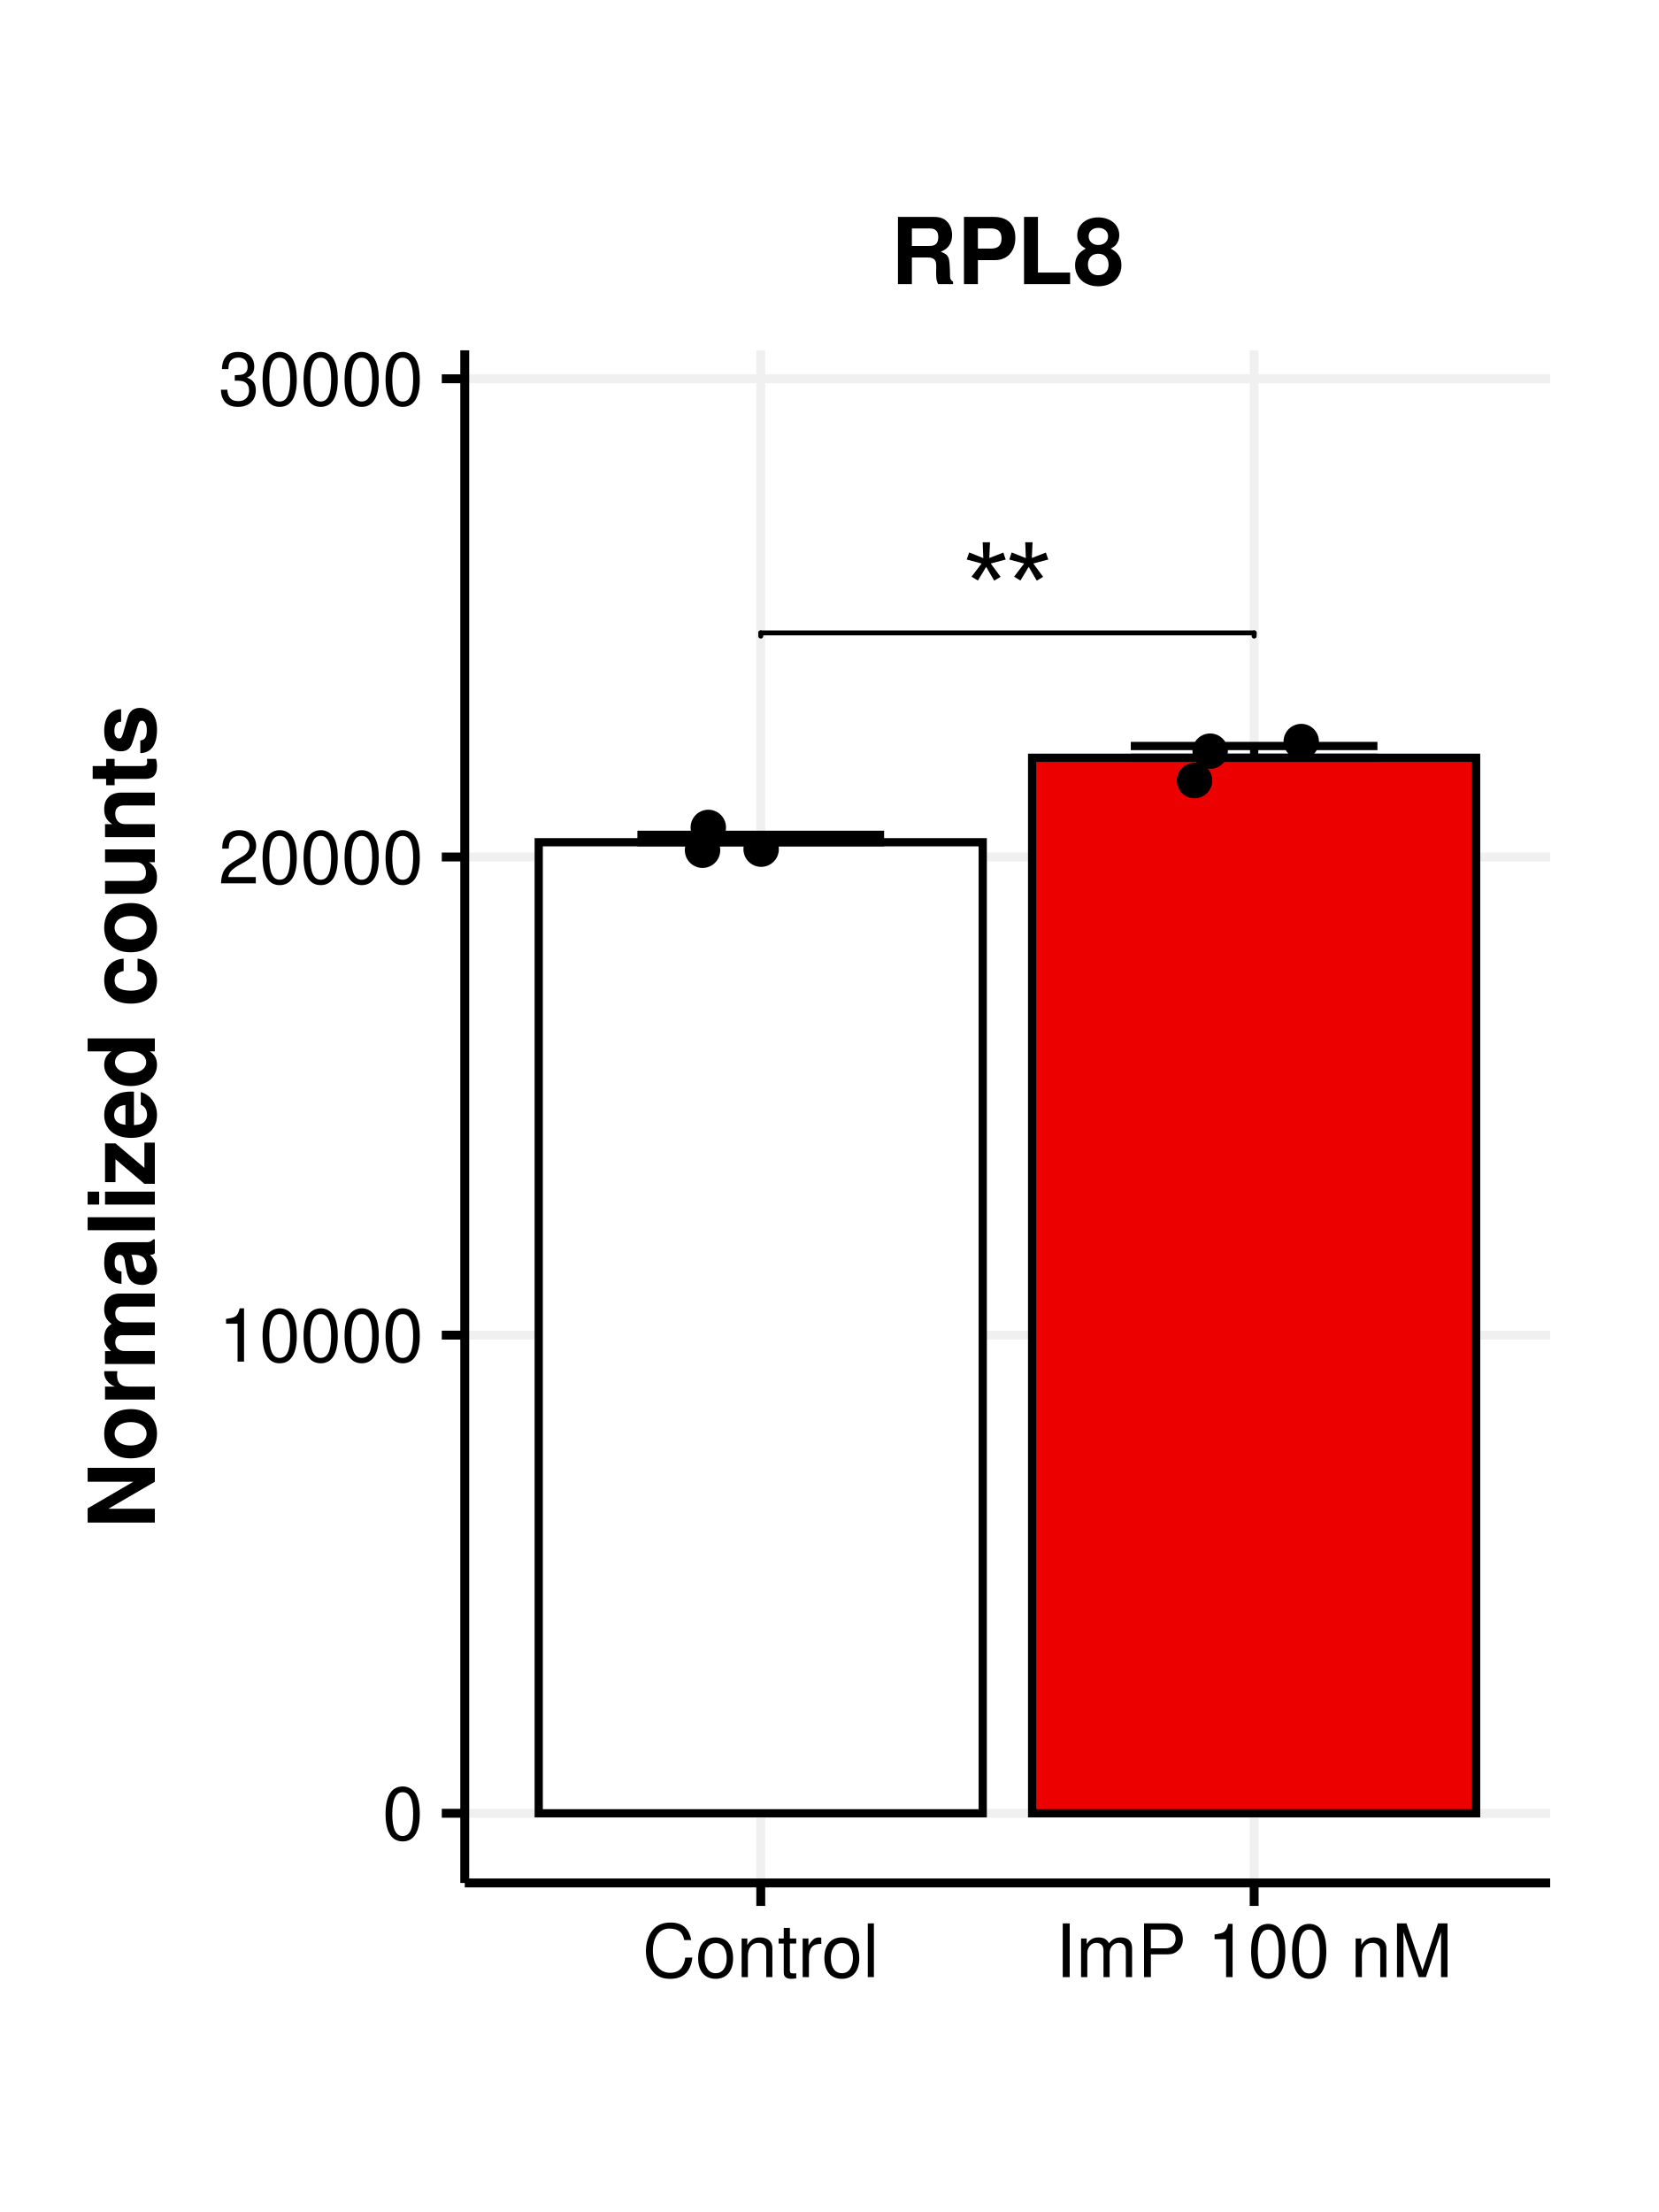
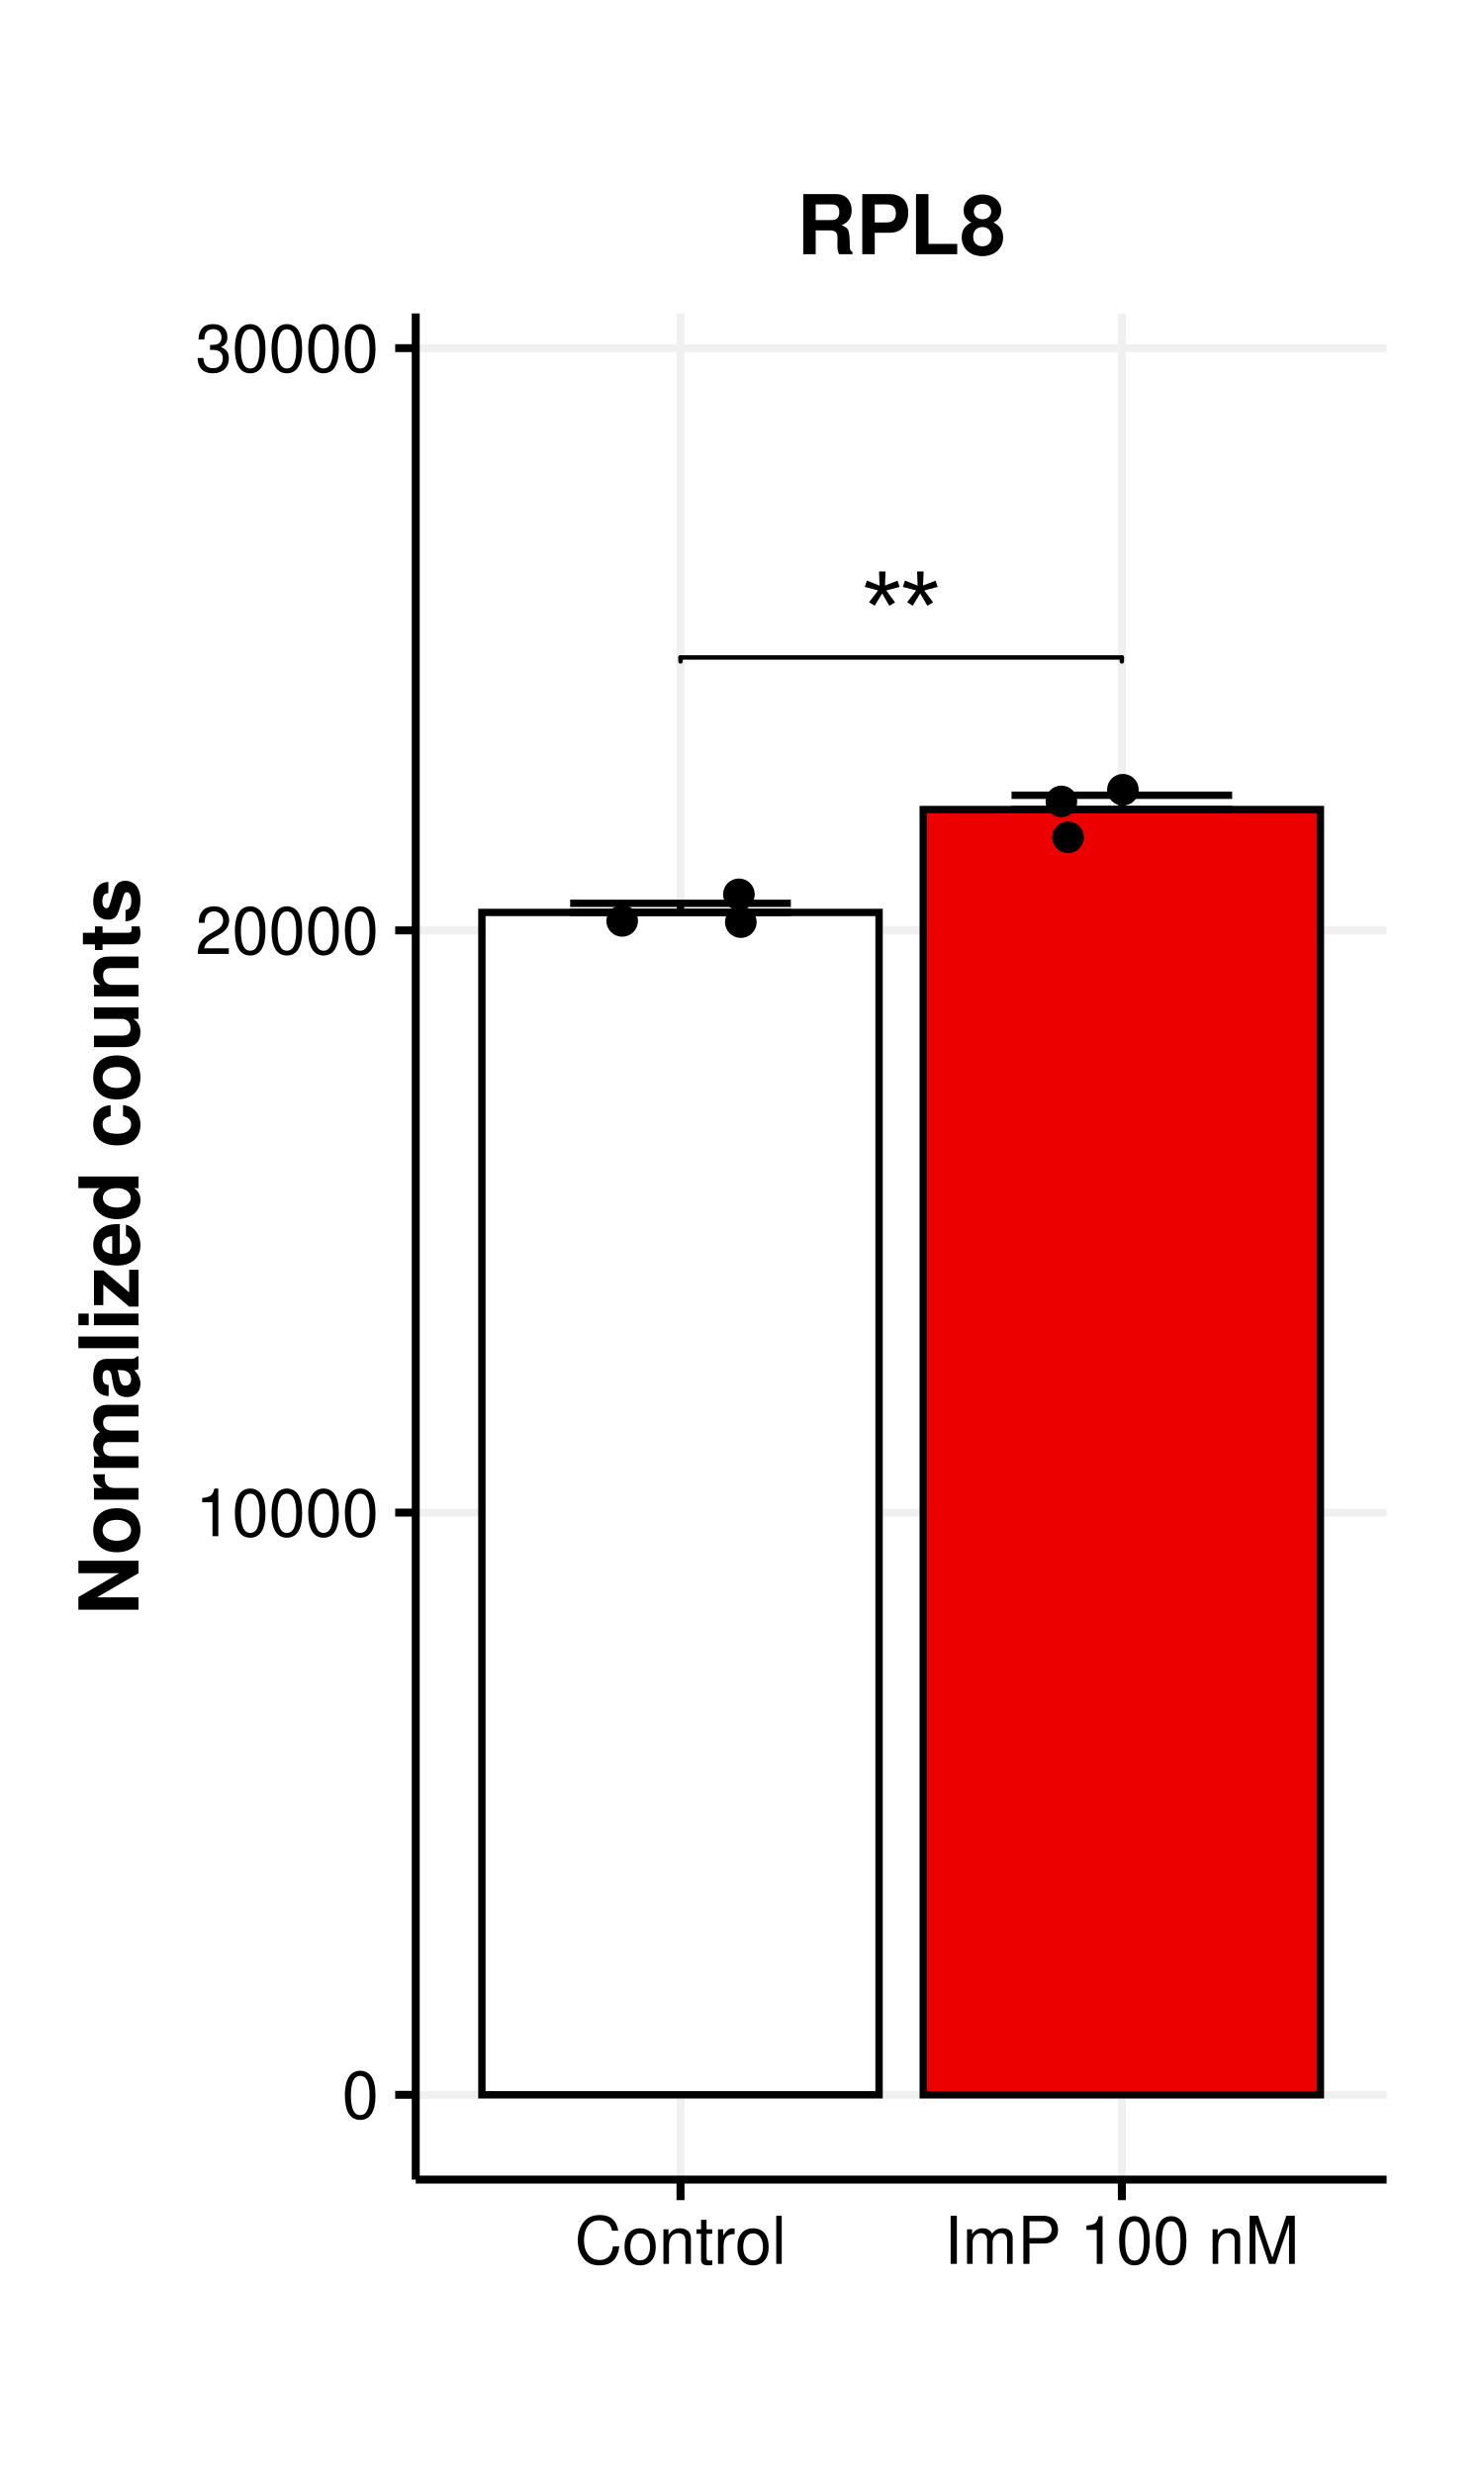
- <svg xmlns="http://www.w3.org/2000/svg" class="svglite" width="216.00pt" height="288.00pt" viewBox="0 0 216.00 288.00">
+ <svg xmlns="http://www.w3.org/2000/svg" class="svglite" width="216.00pt" height="360.00pt" viewBox="0 0 216.00 360.00">
  <defs>
    <style type="text/css">
    .svglite line, .svglite polyline, .svglite polygon, .svglite path, .svglite rect, .svglite circle {
      fill: none;
      stroke: #000000;
      stroke-linecap: round;
      stroke-linejoin: round;
      stroke-miterlimit: 10.00;
    }
    .svglite text {
      white-space: pre;
    }
  </style>
  </defs>
  <rect width="100%" height="100%" style="stroke: none; fill: #FFFFFF;" />
  <defs>
-     <clipPath id="cpMC4wMHwyMTYuMDB8MC4wMHwyODguMDA=">
-       <rect x="0.00" y="0.00" width="216.00" height="288.00" />
+     <clipPath id="cpMC4wMHwyMTYuMDB8MC4wMHwzNjAuMDA=">
+       <rect x="0.00" y="0.00" width="216.00" height="360.00" />
    </clipPath>
  </defs>
-   <g clip-path="url(#cpMC4wMHwyMTYuMDB8MC4wMHwyODguMDA=)">
-     <rect x="0" y="0.00" width="216.00" height="288.00" style="stroke-width: 1.16; stroke: none; fill: #FFFFFF;" />
+   <g clip-path="url(#cpMC4wMHwyMTYuMDB8MC4wMHwzNjAuMDA=)">
+     <rect x="0" y="0.00" width="216.00" height="360.00" style="stroke-width: 1.16; stroke: none; fill: #FFFFFF;" />
  </g>
  <defs>
-     <clipPath id="cpNjAuNTF8MjAxLjgzfDQ1LjYxfDI0NS4xNg==">
-       <rect x="60.51" y="45.61" width="141.32" height="199.55" />
+     <clipPath id="cpNjAuNTF8MjAxLjgzfDQ1LjYxfDMxNy4xNg==">
+       <rect x="60.51" y="45.61" width="141.32" height="271.55" />
    </clipPath>
  </defs>
-   <g clip-path="url(#cpNjAuNTF8MjAxLjgzfDQ1LjYxfDI0NS4xNg==)">
-     <rect x="60.51" y="45.61" width="141.32" height="199.55" style="stroke-width: 1.16; stroke: none; fill: #FFFFFF;" />
-     <polyline points="60.51,236.09 201.83,236.09 " style="stroke-width: 1.16; stroke: #F0F0F0; stroke-linecap: butt;" />
-     <polyline points="60.51,173.83 201.83,173.83 " style="stroke-width: 1.16; stroke: #F0F0F0; stroke-linecap: butt;" />
-     <polyline points="60.51,111.58 201.83,111.58 " style="stroke-width: 1.16; stroke: #F0F0F0; stroke-linecap: butt;" />
-     <polyline points="60.51,49.32 201.83,49.32 " style="stroke-width: 1.16; stroke: #F0F0F0; stroke-linecap: butt;" />
-     <polyline points="99.05,245.16 99.05,45.61 " style="stroke-width: 1.16; stroke: #F0F0F0; stroke-linecap: butt;" />
-     <polyline points="163.29,245.16 163.29,45.61 " style="stroke-width: 1.16; stroke: #F0F0F0; stroke-linecap: butt;" />
-     <rect x="70.14" y="109.66" width="57.81" height="126.43" style="stroke-width: 1.07; stroke-linecap: butt; stroke-linejoin: miter; fill: #FFFFFF;" />
-     <rect x="134.38" y="98.66" width="57.81" height="137.43" style="stroke-width: 1.07; stroke-linecap: butt; stroke-linejoin: miter; fill: #ED0000;" />
-     <polyline points="82.99,108.69 115.11,108.69 " style="stroke-width: 1.07; stroke-linecap: butt;" />
-     <polyline points="99.05,108.69 99.05,109.66 " style="stroke-width: 1.07; stroke-linecap: butt;" />
-     <polyline points="82.99,109.66 115.11,109.66 " style="stroke-width: 1.07; stroke-linecap: butt;" />
-     <polyline points="147.23,97.13 179.34,97.13 " style="stroke-width: 1.07; stroke-linecap: butt;" />
-     <polyline points="163.29,97.13 163.29,98.66 " style="stroke-width: 1.07; stroke-linecap: butt;" />
-     <polyline points="147.23,98.66 179.34,98.66 " style="stroke-width: 1.07; stroke-linecap: butt;" />
-     <circle cx="99.10" cy="110.56" r="1.95" style="stroke-width: 0.71; fill: #000000;" />
-     <circle cx="91.47" cy="110.70" r="1.95" style="stroke-width: 0.71; fill: #000000;" />
-     <circle cx="92.22" cy="107.73" r="1.95" style="stroke-width: 0.71; fill: #000000;" />
-     <circle cx="169.42" cy="96.55" r="1.95" style="stroke-width: 0.71; fill: #000000;" />
-     <circle cx="157.56" cy="97.80" r="1.95" style="stroke-width: 0.71; fill: #000000;" />
-     <circle cx="155.53" cy="101.63" r="1.95" style="stroke-width: 0.71; fill: #000000;" />
-     <text x="131.17" y="80.40" text-anchor="middle" style="font-size: 14.23px; font-family: &quot;Arial&quot;;" textLength="11.07px" lengthAdjust="spacingAndGlyphs">**</text>
-     <line x1="99.05" y1="82.82" x2="99.05" y2="82.40" style="stroke-width: 0.64;" />
-     <line x1="99.05" y1="82.40" x2="163.29" y2="82.40" style="stroke-width: 0.64;" />
-     <line x1="163.29" y1="82.40" x2="163.29" y2="82.82" style="stroke-width: 0.64;" />
-     <rect x="60.51" y="45.61" width="141.32" height="199.55" style="stroke-width: 1.16; stroke: none;" />
+   <g clip-path="url(#cpNjAuNTF8MjAxLjgzfDQ1LjYxfDMxNy4xNg==)">
+     <rect x="60.51" y="45.61" width="141.32" height="271.55" style="stroke-width: 1.16; stroke: none; fill: #FFFFFF;" />
+     <polyline points="60.51,304.82 201.83,304.82 " style="stroke-width: 1.16; stroke: #F0F0F0; stroke-linecap: butt;" />
+     <polyline points="60.51,220.10 201.83,220.10 " style="stroke-width: 1.16; stroke: #F0F0F0; stroke-linecap: butt;" />
+     <polyline points="60.51,135.38 201.83,135.38 " style="stroke-width: 1.16; stroke: #F0F0F0; stroke-linecap: butt;" />
+     <polyline points="60.51,50.66 201.83,50.66 " style="stroke-width: 1.16; stroke: #F0F0F0; stroke-linecap: butt;" />
+     <polyline points="99.05,317.16 99.05,45.61 " style="stroke-width: 1.16; stroke: #F0F0F0; stroke-linecap: butt;" />
+     <polyline points="163.29,317.16 163.29,45.61 " style="stroke-width: 1.16; stroke: #F0F0F0; stroke-linecap: butt;" />
+     <rect x="70.14" y="132.77" width="57.81" height="172.05" style="stroke-width: 1.07; stroke-linecap: butt; stroke-linejoin: miter; fill: #FFFFFF;" />
+     <rect x="134.38" y="117.80" width="57.81" height="187.02" style="stroke-width: 1.07; stroke-linecap: butt; stroke-linejoin: miter; fill: #ED0000;" />
+     <polyline points="82.99,131.45 115.11,131.45 " style="stroke-width: 1.07; stroke-linecap: butt;" />
+     <polyline points="99.05,131.45 99.05,132.77 " style="stroke-width: 1.07; stroke-linecap: butt;" />
+     <polyline points="82.99,132.77 115.11,132.77 " style="stroke-width: 1.07; stroke-linecap: butt;" />
+     <polyline points="147.23,115.72 179.34,115.72 " style="stroke-width: 1.07; stroke-linecap: butt;" />
+     <polyline points="163.29,115.72 163.29,117.80 " style="stroke-width: 1.07; stroke-linecap: butt;" />
+     <polyline points="147.23,117.80 179.34,117.80 " style="stroke-width: 1.07; stroke-linecap: butt;" />
+     <circle cx="90.56" cy="134.00" r="1.95" style="stroke-width: 0.71; fill: #000000;" />
+     <circle cx="107.83" cy="134.18" r="1.95" style="stroke-width: 0.71; fill: #000000;" />
+     <circle cx="107.55" cy="130.14" r="1.95" style="stroke-width: 0.71; fill: #000000;" />
+     <circle cx="163.44" cy="114.92" r="1.95" style="stroke-width: 0.71; fill: #000000;" />
+     <circle cx="154.49" cy="116.62" r="1.95" style="stroke-width: 0.71; fill: #000000;" />
+     <circle cx="155.46" cy="121.84" r="1.95" style="stroke-width: 0.71; fill: #000000;" />
+     <text x="131.17" y="92.95" text-anchor="middle" style="font-size: 14.23px; font-family: &quot;Arial&quot;;" textLength="11.07px" lengthAdjust="spacingAndGlyphs">**</text>
+     <line x1="99.05" y1="96.25" x2="99.05" y2="95.67" style="stroke-width: 0.64;" />
+     <line x1="99.05" y1="95.67" x2="163.29" y2="95.67" style="stroke-width: 0.64;" />
+     <line x1="163.29" y1="95.67" x2="163.29" y2="96.25" style="stroke-width: 0.64;" />
+     <rect x="60.51" y="45.61" width="141.32" height="271.55" style="stroke-width: 1.16; stroke: none;" />
  </g>
-   <g clip-path="url(#cpMC4wMHwyMTYuMDB8MC4wMHwyODguMDA=)">
-     <polyline points="60.51,245.16 60.51,45.61 " style="stroke-width: 1.16; stroke-linecap: butt;" />
-     <text x="55.13" y="239.53" text-anchor="end" style="font-size: 9.60px; font-family: &quot;Helvetica&quot;;" textLength="5.34px" lengthAdjust="spacingAndGlyphs">0</text>
-     <text x="55.13" y="177.28" text-anchor="end" style="font-size: 9.60px; font-family: &quot;Helvetica&quot;;" textLength="26.68px" lengthAdjust="spacingAndGlyphs">10000</text>
-     <text x="55.13" y="115.02" text-anchor="end" style="font-size: 9.60px; font-family: &quot;Helvetica&quot;;" textLength="26.68px" lengthAdjust="spacingAndGlyphs">20000</text>
-     <text x="55.13" y="52.76" text-anchor="end" style="font-size: 9.60px; font-family: &quot;Helvetica&quot;;" textLength="26.68px" lengthAdjust="spacingAndGlyphs">30000</text>
-     <polyline points="57.52,236.09 60.51,236.09 " style="stroke-width: 1.16; stroke-linecap: butt;" />
-     <polyline points="57.52,173.83 60.51,173.83 " style="stroke-width: 1.16; stroke-linecap: butt;" />
-     <polyline points="57.52,111.58 60.51,111.58 " style="stroke-width: 1.16; stroke-linecap: butt;" />
-     <polyline points="57.52,49.32 60.51,49.32 " style="stroke-width: 1.16; stroke-linecap: butt;" />
-     <polyline points="60.51,245.16 201.83,245.16 " style="stroke-width: 1.16; stroke-linecap: butt;" />
-     <polyline points="99.05,248.15 99.05,245.16 " style="stroke-width: 1.16; stroke-linecap: butt;" />
-     <polyline points="163.29,248.15 163.29,245.16 " style="stroke-width: 1.16; stroke-linecap: butt;" />
-     <text x="99.05" y="257.42" text-anchor="middle" style="font-size: 9.60px; font-family: &quot;Helvetica&quot;;" textLength="30.92px" lengthAdjust="spacingAndGlyphs">Control</text>
-     <text x="163.29" y="257.42" text-anchor="middle" style="font-size: 9.60px; font-family: &quot;Helvetica&quot;;" textLength="51.72px" lengthAdjust="spacingAndGlyphs">ImP 100 nM</text>
-     <text transform="translate(20.16,145.39) rotate(-90)" text-anchor="middle" style="font-size: 12.00px; font-weight: bold; font-family: &quot;Helvetica&quot;;" textLength="107.35px" lengthAdjust="spacingAndGlyphs">Normalized counts</text>
+   <g clip-path="url(#cpMC4wMHwyMTYuMDB8MC4wMHwzNjAuMDA=)">
+     <polyline points="60.51,317.16 60.51,45.61 " style="stroke-width: 1.16; stroke-linecap: butt;" />
+     <text x="55.13" y="308.26" text-anchor="end" style="font-size: 9.60px; font-family: &quot;Helvetica&quot;;" textLength="5.34px" lengthAdjust="spacingAndGlyphs">0</text>
+     <text x="55.13" y="223.54" text-anchor="end" style="font-size: 9.60px; font-family: &quot;Helvetica&quot;;" textLength="26.68px" lengthAdjust="spacingAndGlyphs">10000</text>
+     <text x="55.13" y="138.82" text-anchor="end" style="font-size: 9.60px; font-family: &quot;Helvetica&quot;;" textLength="26.68px" lengthAdjust="spacingAndGlyphs">20000</text>
+     <text x="55.13" y="54.10" text-anchor="end" style="font-size: 9.60px; font-family: &quot;Helvetica&quot;;" textLength="26.68px" lengthAdjust="spacingAndGlyphs">30000</text>
+     <polyline points="57.52,304.82 60.51,304.82 " style="stroke-width: 1.16; stroke-linecap: butt;" />
+     <polyline points="57.52,220.10 60.51,220.10 " style="stroke-width: 1.16; stroke-linecap: butt;" />
+     <polyline points="57.52,135.38 60.51,135.38 " style="stroke-width: 1.16; stroke-linecap: butt;" />
+     <polyline points="57.52,50.66 60.51,50.66 " style="stroke-width: 1.16; stroke-linecap: butt;" />
+     <polyline points="60.51,317.16 201.83,317.16 " style="stroke-width: 1.16; stroke-linecap: butt;" />
+     <polyline points="99.05,320.15 99.05,317.16 " style="stroke-width: 1.16; stroke-linecap: butt;" />
+     <polyline points="163.29,320.15 163.29,317.16 " style="stroke-width: 1.16; stroke-linecap: butt;" />
+     <text x="99.05" y="329.42" text-anchor="middle" style="font-size: 9.60px; font-family: &quot;Helvetica&quot;;" textLength="30.92px" lengthAdjust="spacingAndGlyphs">Control</text>
+     <text x="163.29" y="329.42" text-anchor="middle" style="font-size: 9.60px; font-family: &quot;Helvetica&quot;;" textLength="51.72px" lengthAdjust="spacingAndGlyphs">ImP 100 nM</text>
+     <text transform="translate(20.16,181.39) rotate(-90)" text-anchor="middle" style="font-size: 12.00px; font-weight: bold; font-family: &quot;Helvetica&quot;;" textLength="107.35px" lengthAdjust="spacingAndGlyphs">Normalized counts</text>
    <text x="131.17" y="36.99" text-anchor="middle" style="font-size: 12.00px; font-weight: bold; font-family: &quot;Helvetica&quot;;" textLength="30.68px" lengthAdjust="spacingAndGlyphs">RPL8</text>
  </g>
</svg>
